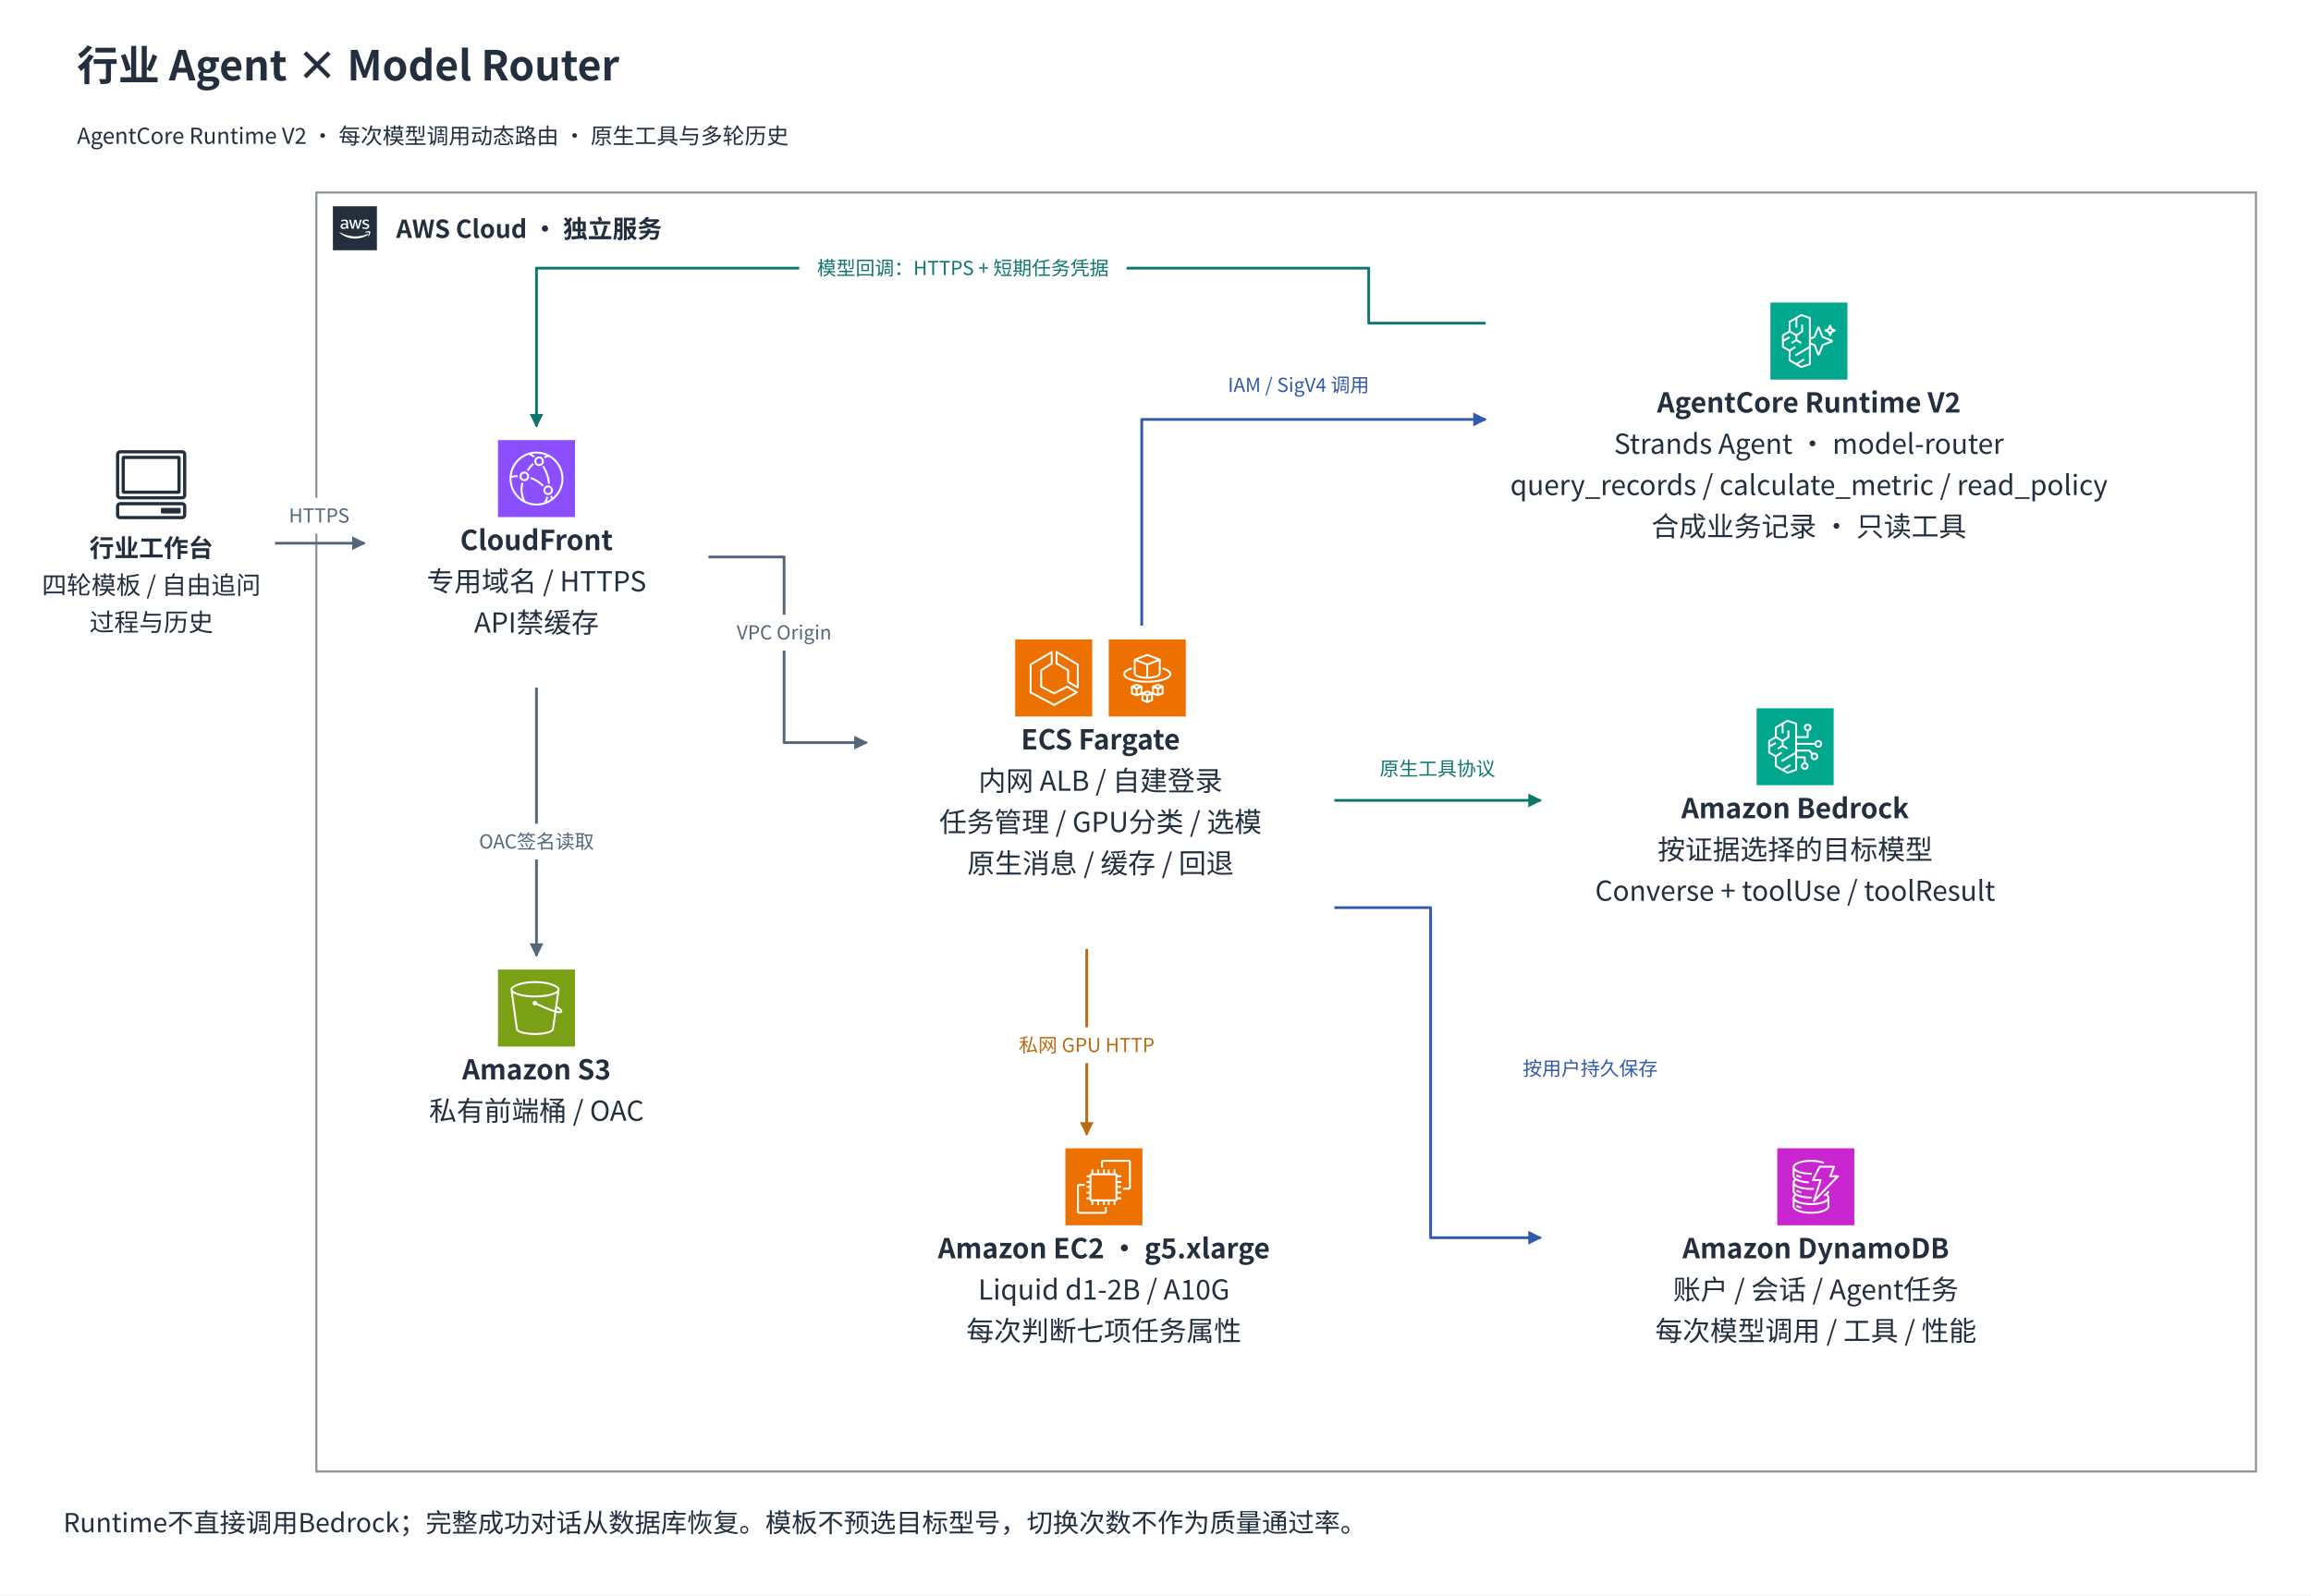
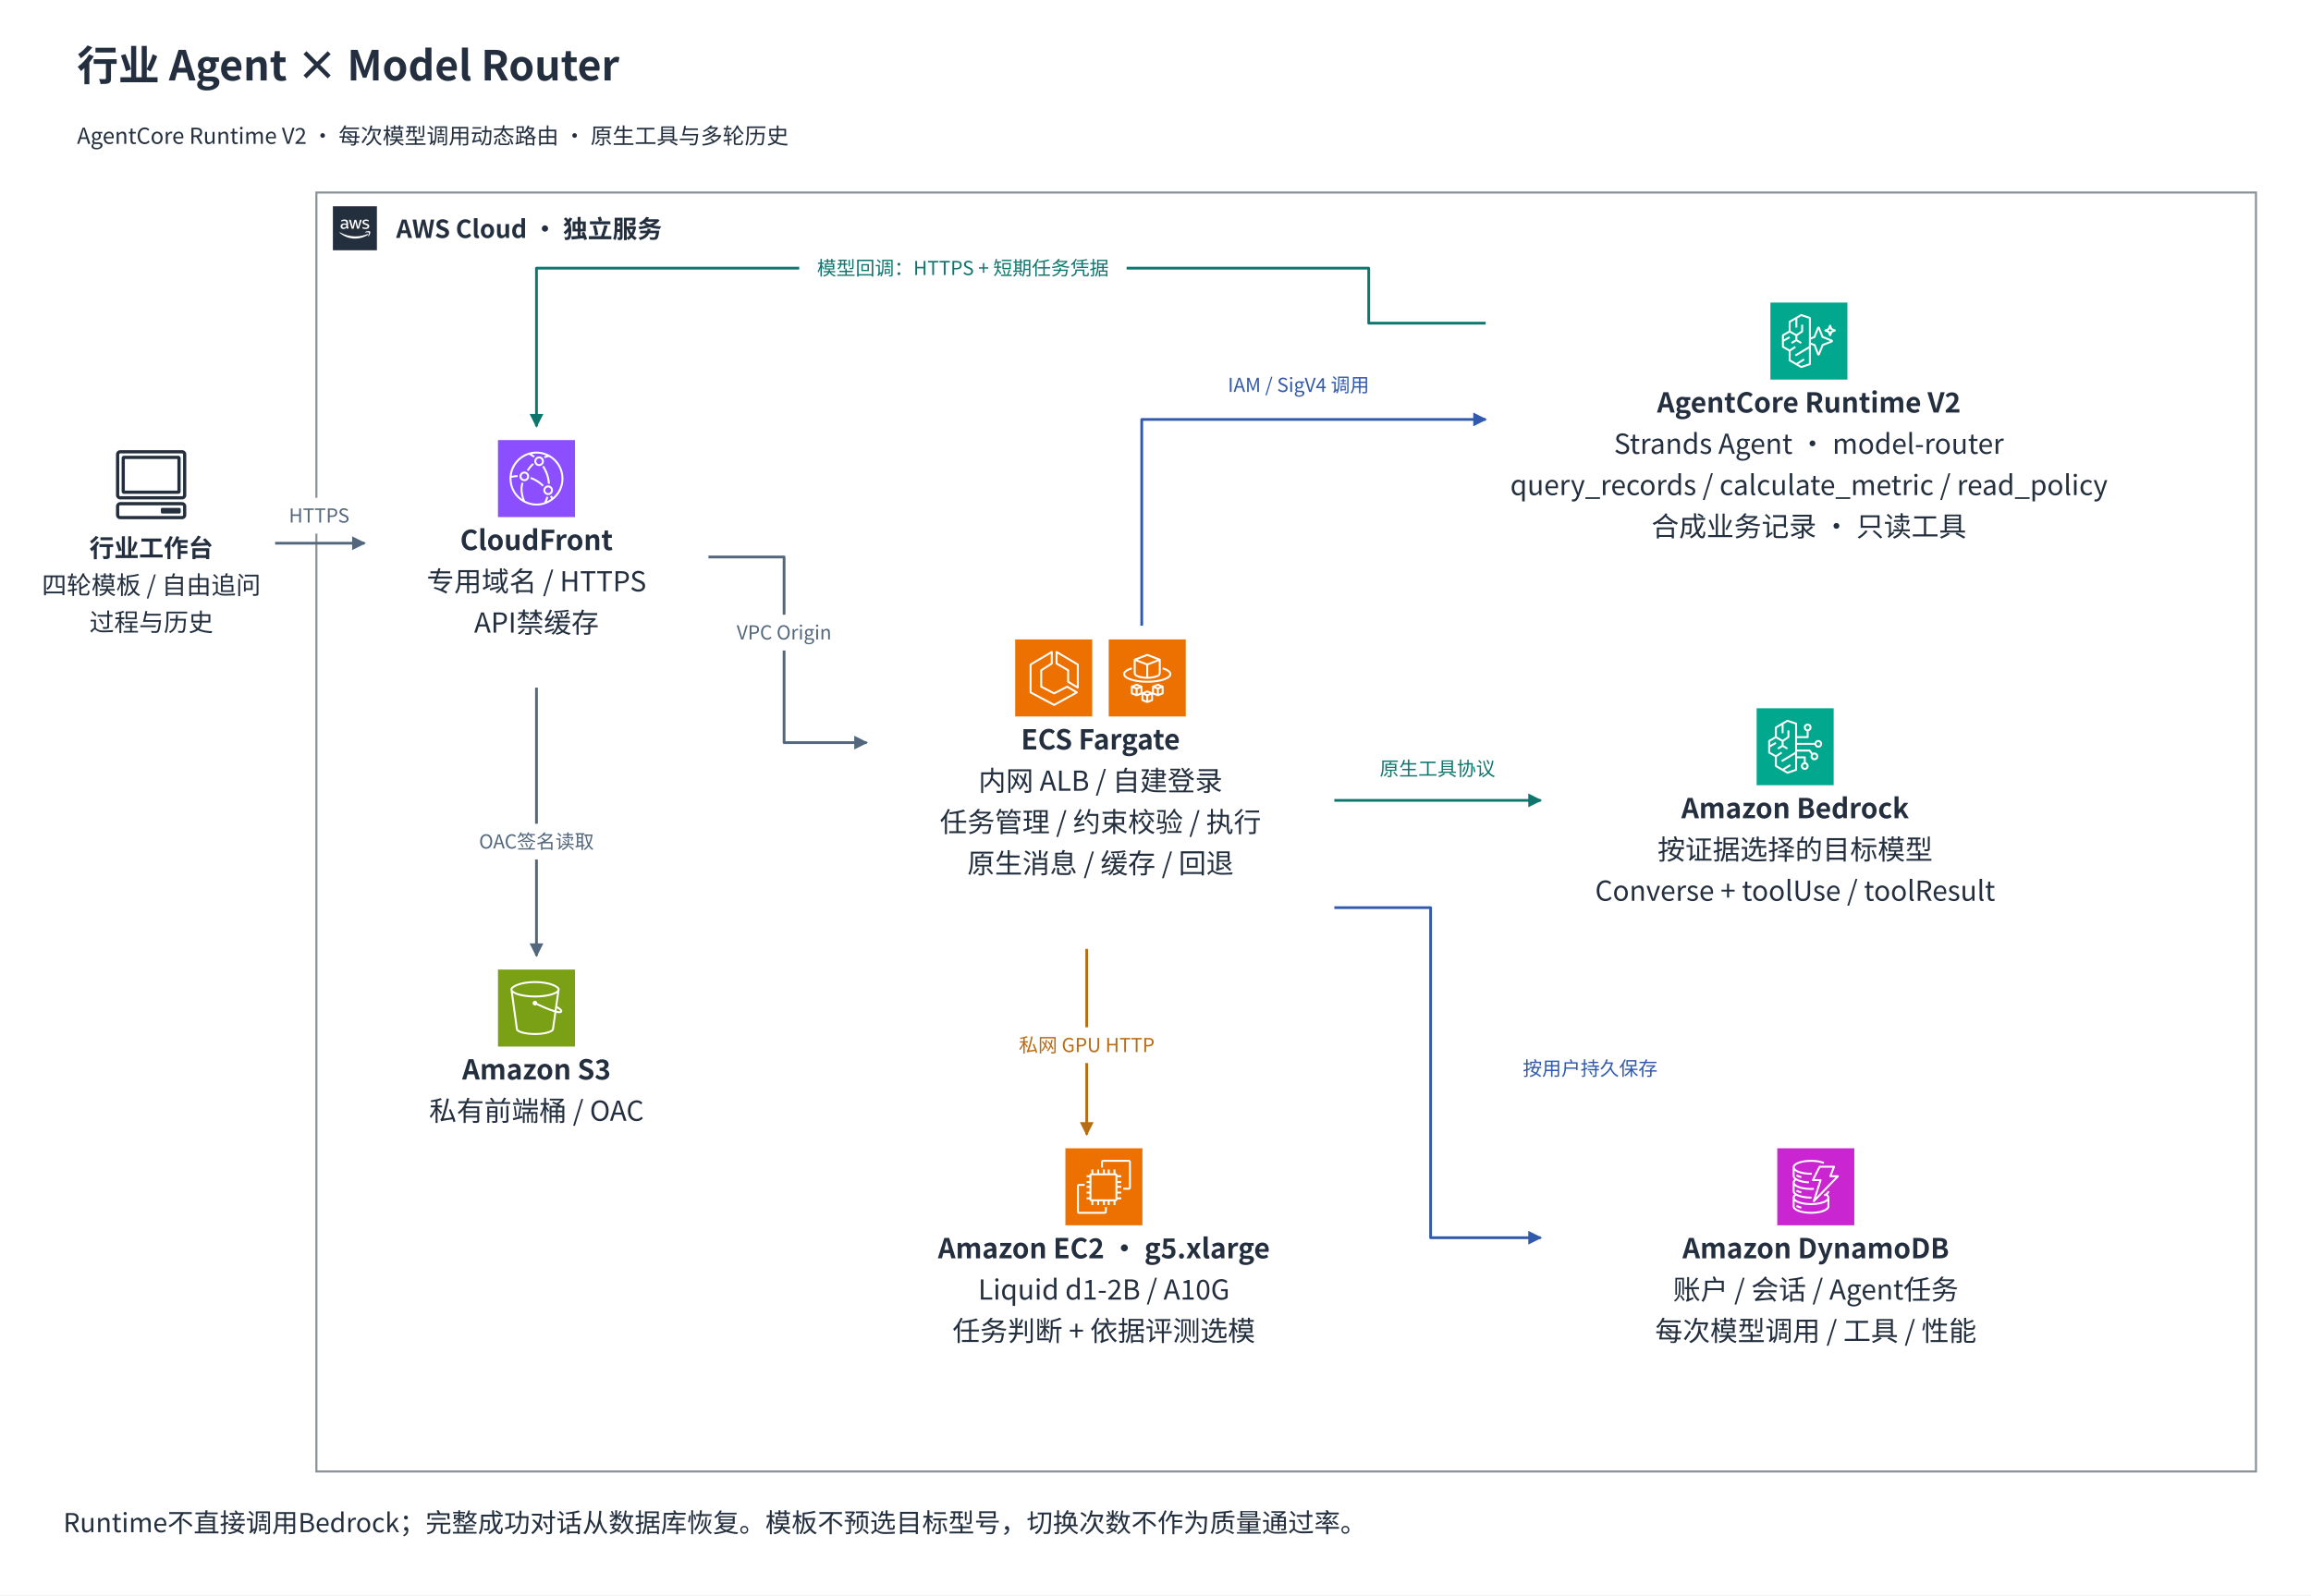
<svg xmlns="http://www.w3.org/2000/svg" width="1680" height="1160" viewBox="0 0 1680 1160" role="img">
  <defs>
    <marker id="arrow52677c" markerWidth="10" markerHeight="10" refX="9" refY="5" orient="auto" markerUnits="userSpaceOnUse">
      <path d="M 0 0 L 10 5 L 0 10 Z" fill="#52677c" />
    </marker>
    <marker id="arrow0f766e" markerWidth="10" markerHeight="10" refX="9" refY="5" orient="auto" markerUnits="userSpaceOnUse">
      <path d="M 0 0 L 10 5 L 0 10 Z" fill="#0f766e" />
    </marker>
    <marker id="arrow3159ac" markerWidth="10" markerHeight="10" refX="9" refY="5" orient="auto" markerUnits="userSpaceOnUse">
      <path d="M 0 0 L 10 5 L 0 10 Z" fill="#3159ac" />
    </marker>
    <marker id="arrowb86c14" markerWidth="10" markerHeight="10" refX="9" refY="5" orient="auto" markerUnits="userSpaceOnUse">
      <path d="M 0 0 L 10 5 L 0 10 Z" fill="#b86c14" />
    </marker>
  </defs>
  <rect width="100%" height="100%" fill="#ffffff" />
  <text x="56" y="58.5" font-family="'Noto Sans CJK SC', 'Microsoft YaHei', sans-serif" font-size="30" fill="#232f3e" text-anchor="start" font-weight="700">行业 Agent × Model Router</text>
  <text x="56" y="104.6" font-family="'Noto Sans CJK SC', 'Microsoft YaHei', sans-serif" font-size="16" fill="#232f3e" text-anchor="start">AgentCore Runtime V2 · 每次模型调用动态路由 · 原生工具与多轮历史</text>
  <rect x="230" y="140" width="1410" height="930" rx="0" fill="#ffffff" stroke="#879196" stroke-width="1.5" />
  <svg width="32" height="32" viewBox="0 0 40 40" version="1.1" x="242" y="150" aria-hidden="true">
    <g id="cloud-icon-0-2" stroke="none" stroke-width="1" fill="none" fill-rule="evenodd">
      <rect id="cloud-icon-0-3" fill="#242F3E" x="0" y="0" width="40" height="40" />
      <path d="M32.698,23.901 C33.059,24.37 32.298,26.3 31.957,27.164 C31.853,27.426 32.075,27.529 32.307,27.332 C33.82,26.048 34.212,23.357 33.901,22.969 C33.594,22.583 30.95,22.252 29.338,23.401 C29.089,23.578 29.132,23.822 29.407,23.79 C30.315,23.678 32.338,23.433 32.698,23.901 L32.698,23.901 Z M31.856,25.91 C32.374,25.532 31.93,24.969 31.402,25.19 C27.889,26.654 24.075,27.363 20.602,27.363 C15.459,27.363 10.475,25.974 6.446,23.668 C6.094,23.466 5.833,23.823 6.127,24.082 C9.86,27.398 14.796,29.391 20.274,29.391 C24.184,29.391 28.725,28.183 31.856,25.91 L31.856,25.91 Z M29.712,20.695 C29.214,20.695 28.727,20.642 28.253,20.534 C27.777,20.425 27.413,20.302 27.16,20.161 C27.005,20.077 26.908,19.989 26.869,19.903 C26.831,19.815 26.811,19.729 26.811,19.643 L26.811,19.174 C26.811,18.98 26.884,18.881 27.027,18.881 C27.082,18.881 27.14,18.894 27.2,18.914 C27.261,18.937 27.341,18.969 27.441,19.012 C27.761,19.153 28.108,19.26 28.485,19.336 C28.861,19.411 29.236,19.449 29.611,19.449 C30.208,19.449 30.669,19.347 30.995,19.141 C31.322,18.937 31.484,18.646 31.484,18.268 C31.484,18.008 31.399,17.793 31.227,17.619 C31.056,17.445 30.738,17.286 30.275,17.134 L28.9,16.713 C28.203,16.497 27.698,16.184 27.383,15.775 C27.068,15.363 26.911,14.916 26.911,14.428 C26.911,14.041 26.996,13.699 27.169,13.401 C27.339,13.104 27.564,12.851 27.845,12.64 C28.13,12.43 28.459,12.272 28.834,12.162 C29.208,12.055 29.606,12 30.026,12 C30.236,12 30.449,12.014 30.666,12.041 C30.881,12.067 31.085,12.103 31.278,12.146 C31.471,12.191 31.651,12.239 31.816,12.292 C31.982,12.347 32.114,12.401 32.215,12.454 C32.346,12.529 32.439,12.605 32.496,12.681 C32.551,12.756 32.579,12.858 32.579,12.989 L32.579,13.425 C32.579,13.62 32.507,13.716 32.362,13.716 C32.285,13.716 32.165,13.68 31.998,13.604 C31.458,13.365 30.848,13.248 30.177,13.248 C29.635,13.248 29.214,13.334 28.916,13.506 C28.617,13.68 28.468,13.955 28.468,14.333 C28.468,14.591 28.562,14.81 28.751,14.988 C28.939,15.166 29.286,15.336 29.795,15.499 L31.137,15.921 C31.822,16.135 32.311,16.433 32.603,16.809 C32.897,17.188 33.044,17.619 33.044,18.104 C33.044,18.505 32.961,18.864 32.794,19.182 C32.628,19.501 32.399,19.772 32.105,19.999 C31.813,20.226 31.463,20.398 31.054,20.517 C30.644,20.637 30.197,20.695 29.712,20.695 L29.712,20.695 Z M17.547,20.451 C17.381,20.451 17.26,20.424 17.182,20.364 C17.104,20.303 17.038,20.183 16.983,19.999 L14.761,12.842 C14.708,12.658 14.679,12.535 14.679,12.471 C14.679,12.32 14.757,12.244 14.912,12.244 L15.839,12.244 C16.016,12.244 16.14,12.274 16.213,12.334 C16.284,12.392 16.347,12.512 16.402,12.698 L17.993,18.818 L19.47,12.698 C19.514,12.512 19.574,12.392 19.651,12.334 C19.728,12.274 19.855,12.244 20.031,12.244 L20.796,12.244 C20.971,12.244 21.098,12.274 21.176,12.334 C21.253,12.392 21.314,12.512 21.358,12.698 L22.851,18.899 L24.491,12.698 C24.546,12.512 24.609,12.392 24.681,12.334 C24.754,12.274 24.877,12.244 25.054,12.244 L25.932,12.244 C26.088,12.244 26.165,12.32 26.165,12.471 C26.165,12.512 26.158,12.562 26.149,12.615 C26.136,12.671 26.116,12.746 26.081,12.842 L23.795,19.999 C23.74,20.183 23.673,20.303 23.595,20.364 C23.518,20.424 23.396,20.451 23.231,20.451 L22.418,20.451 C22.242,20.451 22.115,20.421 22.038,20.357 C21.961,20.292 21.9,20.166 21.856,19.984 L20.38,14.024 L18.923,19.984 C18.879,20.166 18.817,20.292 18.74,20.357 C18.662,20.421 18.536,20.451 18.359,20.451 L17.547,20.451 Z M9.939,19.449 C10.25,19.449 10.575,19.392 10.918,19.279 C11.26,19.165 11.558,18.969 11.812,18.687 C11.968,18.515 12.074,18.318 12.136,18.096 C12.196,17.876 12.225,17.609 12.225,17.295 L12.225,16.907 C11.951,16.842 11.661,16.791 11.356,16.753 C11.052,16.716 10.757,16.696 10.469,16.696 C9.84,16.696 9.369,16.82 9.061,17.069 C8.752,17.317 8.596,17.672 8.596,18.139 C8.596,18.57 8.713,18.895 8.945,19.117 C9.177,19.339 9.509,19.449 9.939,19.449 L9.939,19.449 Z M13.785,18.041 C13.785,18.386 13.82,18.66 13.892,18.866 C13.965,19.072 14.067,19.294 14.199,19.53 C14.243,19.606 14.265,19.676 14.265,19.739 C14.265,19.838 14.204,19.93 14.083,20.015 L13.486,20.405 C13.398,20.458 13.315,20.486 13.238,20.486 C13.137,20.486 13.044,20.443 12.956,20.357 C12.822,20.226 12.71,20.084 12.617,19.927 C12.521,19.771 12.425,19.588 12.326,19.383 C11.585,20.236 10.658,20.663 9.542,20.663 C8.746,20.663 8.116,20.443 7.651,19.999 C7.188,19.557 6.956,18.963 6.956,18.219 C6.956,17.432 7.243,16.796 7.819,16.316 C8.392,15.836 9.167,15.595 10.138,15.595 C10.459,15.595 10.793,15.62 11.141,15.668 C11.488,15.716 11.851,15.785 12.225,15.871 L12.225,15.192 C12.225,14.49 12.078,13.996 11.779,13.709 C11.481,13.423 10.968,13.281 10.239,13.281 C9.906,13.281 9.566,13.32 9.218,13.401 C8.871,13.482 8.53,13.587 8.199,13.716 C8.044,13.781 7.933,13.822 7.868,13.838 C7.802,13.854 7.752,13.862 7.719,13.862 C7.587,13.862 7.519,13.766 7.519,13.57 L7.519,13.118 C7.519,12.966 7.543,12.858 7.587,12.795 C7.631,12.729 7.719,12.664 7.852,12.6 C8.183,12.437 8.581,12.297 9.044,12.179 C9.509,12.06 10,12 10.52,12 C11.646,12 12.472,12.253 12.997,12.753 C13.521,13.255 13.785,14.013 13.785,15.028 L13.785,18.041 Z" id="cloud-icon-0-4" fill="#FFFFFF" />
    </g>
  </svg>
  <text x="288" y="173.0" font-family="'Noto Sans CJK SC', 'Microsoft YaHei', sans-serif" font-size="18" fill="#232f3e" text-anchor="start" font-weight="700">AWS Cloud · 独立服务</text>
  <svg width="56" height="56" viewBox="0 0 48 48" version="1.1" x="82.0" y="325" aria-hidden="true">
    <g id="browser-icon-0-2" stroke="none" stroke-width="1" fill="none" fill-rule="evenodd">
      <path d="M42.299,38.773 L42.299,40.696 C42.299,41.134 41.945,41.49 41.506,41.49 L30.762,41.49 C30.323,41.49 29.968,41.134 29.968,40.696 L29.968,38.773 C29.968,38.335 30.323,37.98 30.762,37.98 L41.506,37.98 C41.945,37.98 42.299,38.335 42.299,38.773 L42.299,38.773 Z M43.797,42.399 C43.797,42.754 43.508,43.044 43.153,43.044 L4.645,43.044 C4.289,43.044 4,42.754 4,42.399 L4,37.011 C4,36.656 4.289,36.367 4.645,36.367 L43.153,36.367 C43.508,36.367 43.797,36.656 43.797,37.011 L43.797,42.399 Z M43.153,34.367 L4.645,34.367 C3.187,34.367 2,35.553 2,37.011 L2,42.399 C2,43.857 3.187,45.044 4.645,45.044 L43.153,45.044 C44.611,45.044 45.797,43.857 45.797,42.399 L45.797,37.011 C45.797,35.553 44.611,34.367 43.153,34.367 L43.153,34.367 Z M7.501,27.21 L40.264,27.21 L40.264,7.502 L7.501,7.502 L7.501,27.21 Z M40.842,5.502 L6.924,5.502 C6.14,5.502 5.501,6.139 5.501,6.923 L5.501,27.788 C5.501,28.572 6.14,29.21 6.924,29.21 L40.842,29.21 C41.626,29.21 42.264,28.572 42.264,27.788 L42.264,6.923 C42.264,6.139 41.626,5.502 40.842,5.502 L40.842,5.502 Z M43.797,30.067 C43.797,30.422 43.508,30.711 43.153,30.711 L4.645,30.711 C4.289,30.711 4,30.422 4,30.067 L4,4.644 C4,4.289 4.289,4 4.645,4 L43.153,4 C43.508,4 43.797,4.289 43.797,4.644 L43.797,30.067 Z M43.153,2 L4.645,2 C3.187,2 2,3.186 2,4.644 L2,30.067 C2,31.525 3.187,32.711 4.645,32.711 L43.153,32.711 C44.611,32.711 45.797,31.525 45.797,30.067 L45.797,4.644 C45.797,3.186 44.611,2 43.153,2 L43.153,2 Z" id="browser-icon-0-3" fill="#232F3D" />
    </g>
  </svg>
  <text x="110.0" y="405.0" font-family="'Noto Sans CJK SC', 'Microsoft YaHei', sans-serif" font-size="18" fill="#232f3e" text-anchor="middle" font-weight="700">行业工作台</text>
  <text x="110.0" y="432.0" font-family="'Noto Sans CJK SC', 'Microsoft YaHei', sans-serif" font-size="18" fill="#232f3e" text-anchor="middle">四轮模板 / 自由追问</text>
  <text x="110.0" y="459.0" font-family="'Noto Sans CJK SC', 'Microsoft YaHei', sans-serif" font-size="18" fill="#232f3e" text-anchor="middle">过程与历史</text>
  <svg width="56" height="56" viewBox="0 0 80 80" version="1.1" x="362.0" y="320" aria-hidden="true">
    <g id="cf-icon-0-2" stroke="none" stroke-width="1" fill="none" fill-rule="evenodd">
      <g id="cf-icon-0-3" fill="#8C4FFF">
        <rect id="cf-icon-0-4" x="0" y="0" width="80" height="80" />
      </g>
      <path d="M55.122,52.123 C55.122,50.469 53.776,49.123 52.122,49.123 C50.468,49.123 49.122,50.469 49.122,52.123 C49.122,53.777 50.468,55.123 52.122,55.123 C53.776,55.123 55.122,53.777 55.122,52.123 L55.122,52.123 Z M57.122,52.123 C57.122,54.88 54.879,57.123 52.122,57.123 C49.365,57.123 47.122,54.88 47.122,52.123 C47.122,49.366 49.365,47.123 52.122,47.123 C54.879,47.123 57.122,49.366 57.122,52.123 L57.122,52.123 Z M30.392,37.692 C30.392,36.038 29.046,34.692 27.392,34.692 C25.737,34.692 24.392,36.038 24.392,37.692 C24.392,39.346 25.737,40.692 27.392,40.692 C29.046,40.692 30.392,39.346 30.392,37.692 L30.392,37.692 Z M32.392,37.692 C32.392,40.449 30.148,42.692 27.392,42.692 C24.635,42.692 22.392,40.449 22.392,37.692 C22.392,34.935 24.635,32.692 27.392,32.692 C30.148,32.692 32.392,34.935 32.392,37.692 L32.392,37.692 Z M39.73,22.007 C39.73,23.661 41.076,25.007 42.73,25.007 C44.385,25.007 45.73,23.661 45.73,22.007 C45.73,20.352 44.385,19.007 42.73,19.007 C41.076,19.007 39.73,20.352 39.73,22.007 L39.73,22.007 Z M37.73,22.007 C37.73,19.25 39.974,17.007 42.73,17.007 C45.487,17.007 47.73,19.25 47.73,22.007 C47.73,24.764 45.487,27.007 42.73,27.007 C39.974,27.007 37.73,24.764 37.73,22.007 L37.73,22.007 Z M66,40 C66,30.727 61.028,22.148 53.012,17.509 C51.575,17.799 50.185,18.196 48.451,18.823 L47.771,16.942 C48.676,16.616 49.486,16.352 50.266,16.126 C47.046,14.737 43.548,14 40,14 C38.311,14 36.649,14.175 35.025,14.492 C36.201,15.18 37.244,15.866 38.257,16.634 L37.048,18.227 C35.62,17.145 34.14,16.228 32.197,15.21 C22.378,18.298 15.306,26.958 14.183,37.128 C16.242,36.711 18.219,36.484 20.414,36.43 L20.463,38.429 C18.163,38.486 16.187,38.73 14.027,39.205 C14.018,39.47 14,39.738 14,40 C14,48.658 18.283,56.636 25.327,61.447 C24.074,57.716 23.45,54.19 23.45,50.746 C23.45,48.782 23.788,47.169 24.145,45.462 C24.228,45.067 24.312,44.665 24.394,44.248 L26.357,44.635 C26.273,45.059 26.187,45.47 26.103,45.873 C25.753,47.545 25.45,48.989 25.45,50.746 C25.45,54.654 26.308,58.695 28.054,63.083 C31.773,65.014 35.789,66 40,66 C42.756,66 45.446,65.56 48.012,64.714 C49.019,62.727 49.766,60.852 50.39,58.699 L52.311,59.256 C51.855,60.826 51.332,62.253 50.709,63.677 C52.323,62.951 53.85,62.053 55.283,61.005 C54.938,60.159 54.568,59.318 54.159,58.499 L55.948,57.604 C56.296,58.3 56.615,59.012 56.92,59.728 C62.705,54.775 66,47.66 66,40 L66,40 Z M68,40 C68,48.727 64.034,56.799 57.121,62.149 C55.409,63.479 53.552,64.583 51.589,65.472 C50.756,65.85 49.908,66.2 49.036,66.494 C46.156,67.493 43.113,68 40,68 C35.4,68 30.832,66.854 26.788,64.686 C17.667,59.806 12,50.347 12,40 C12,39.314 12.018,38.792 12.059,38.309 C12.74,26.625 20.756,16.512 32.001,13.166 C34.562,12.393 37.255,12 40,12 C44.808,12 49.539,13.238 53.684,15.579 C62.513,20.525 68,29.884 68,40 L68,40 Z M37.314,25.463 L36,23.956 C33.758,25.912 32.014,27.989 29.977,31.126 L31.655,32.215 C33.583,29.244 35.223,27.288 37.314,25.463 L37.314,25.463 Z M34.275,38.427 L33.625,40.318 C38.218,41.895 42.225,44.411 46.234,48.236 L47.615,46.789 C43.389,42.758 39.15,40.101 34.275,38.427 L34.275,38.427 Z M47.646,26.668 C51.398,32.39 53.511,38.671 53.925,45.338 L51.929,45.462 C51.536,39.146 49.533,33.192 45.975,27.765 L47.646,26.668 Z" id="cf-icon-0-5" fill="#FFFFFF" />
    </g>
  </svg>
  <text x="390.0" y="400.0" font-family="'Noto Sans CJK SC', 'Microsoft YaHei', sans-serif" font-size="20" fill="#232f3e" text-anchor="middle" font-weight="700">CloudFront</text>
  <text x="390.0" y="430.0" font-family="'Noto Sans CJK SC', 'Microsoft YaHei', sans-serif" font-size="20" fill="#232f3e" text-anchor="middle">专用域名 / HTTPS</text>
  <text x="390.0" y="460.0" font-family="'Noto Sans CJK SC', 'Microsoft YaHei', sans-serif" font-size="20" fill="#232f3e" text-anchor="middle">API禁缓存</text>
  <svg width="56" height="56" viewBox="0 0 80 80" version="1.1" x="362.0" y="705" aria-hidden="true">
    <g id="s3-icon-0-2" stroke="none" stroke-width="1" fill="none" fill-rule="evenodd">
      <g id="s3-icon-0-3" fill="#7AA116">
        <rect id="s3-icon-0-4" x="0" y="0" width="80" height="80" />
      </g>
      <g id="s3-icon-0-5" transform="translate(12.9999, 11.9996)" fill="#FFFFFF">
        <path d="M47.836,30.893 L48.22,28.189 C51.761,30.31 51.807,31.186 51.806,31.21 C51.8,31.215 51.196,31.719 47.836,30.893 L47.836,30.893 Z M45.893,30.353 C39.773,28.501 31.25,24.591 27.801,22.961 C27.801,22.947 27.805,22.934 27.805,22.92 C27.805,21.595 26.727,20.517 25.401,20.517 C24.077,20.517 22.999,21.595 22.999,22.92 C22.999,24.245 24.077,25.323 25.401,25.323 C25.983,25.323 26.511,25.106 26.928,24.761 C30.986,26.682 39.443,30.535 45.608,32.355 L43.17,49.561 C43.163,49.608 43.16,49.655 43.16,49.702 C43.16,51.217 36.453,54 25.494,54 C14.419,54 7.641,51.217 7.641,49.702 C7.641,49.656 7.638,49.611 7.632,49.566 L2.538,12.359 C6.947,15.394 16.43,17 25.5,17 C34.556,17 44.023,15.4 48.441,12.374 L45.893,30.353 Z M2,8.478 C2.072,7.162 9.634,2 25.5,2 C41.364,2 48.927,7.161 49,8.478 L49,8.927 C48.13,11.878 38.33,15 25.5,15 C12.648,15 2.843,11.868 2,8.913 L2,8.478 Z M51,8.5 C51,5.035 41.066,0 25.5,0 C9.934,0 0,5.035 0,8.5 L0.094,9.254 L5.642,49.778 C5.775,54.31 17.861,56 25.494,56 C34.966,56 45.029,53.822 45.159,49.781 L47.555,32.884 C48.888,33.203 49.985,33.366 50.866,33.366 C52.049,33.366 52.849,33.077 53.334,32.499 C53.732,32.025 53.884,31.451 53.77,30.84 C53.511,29.456 51.868,27.964 48.522,26.055 L50.898,9.293 L51,8.5 Z" id="s3-icon-0-6" />
      </g>
    </g>
  </svg>
  <text x="390.0" y="785.0" font-family="'Noto Sans CJK SC', 'Microsoft YaHei', sans-serif" font-size="20" fill="#232f3e" text-anchor="middle" font-weight="700">Amazon S3</text>
  <text x="390.0" y="815.0" font-family="'Noto Sans CJK SC', 'Microsoft YaHei', sans-serif" font-size="20" fill="#232f3e" text-anchor="middle">私有前端桶 / OAC</text>
  <svg width="56" height="56" viewBox="0 0 80 80" version="1.1" x="738.0" y="465" aria-hidden="true">
    <g id="ecs-icon-0-2" stroke="none" stroke-width="1" fill="none" fill-rule="evenodd">
      <g id="ecs-icon-0-3" fill="#ED7100">
        <rect id="ecs-icon-0-4" x="0" y="0" width="80" height="80" />
      </g>
      <path d="M64,48.234 L56,43.433 L56,32 C56,31.644 55.812,31.315 55.504,31.136 L44,24.426 L44,14.752 L64,26.571 L64,48.234 Z M65.509,25.139 L43.509,12.139 C43.199,11.956 42.818,11.954 42.504,12.131 C42.193,12.309 42,12.641 42,13 L42,25 C42,25.355 42.189,25.684 42.496,25.864 L54,32.574 L54,44 C54,44.351 54.185,44.677 54.486,44.857 L64.486,50.857 C64.644,50.952 64.822,51 65,51 C65.17,51 65.34,50.957 65.493,50.87 C65.807,50.693 66,50.36 66,50 L66,26 C66,25.646 65.814,25.319 65.509,25.139 L65.509,25.139 Z M40.445,66.863 L17,54.399 L17,26.571 L37,14.752 L37,24.451 L26.463,31.156 C26.175,31.34 26,31.658 26,32 L26,49 C26,49.373 26.208,49.715 26.538,49.887 L39.991,56.887 C40.28,57.037 40.624,57.038 40.912,56.888 L53.964,50.144 L61.996,54.964 L40.445,66.863 Z M64.515,54.142 L54.515,48.142 C54.217,47.964 53.849,47.952 53.541,48.112 L40.455,54.873 L28,48.393 L28,32.549 L38.537,25.844 C38.825,25.66 39,25.342 39,25 L39,13 C39,12.641 38.808,12.309 38.496,12.131 C38.184,11.954 37.802,11.956 37.491,12.139 L15.491,25.139 C15.187,25.319 15,25.646 15,26 L15,55 C15,55.369 15.204,55.709 15.53,55.883 L39.984,68.883 C40.131,68.961 40.292,69 40.453,69 C40.62,69 40.786,68.958 40.937,68.875 L64.484,55.875 C64.797,55.702 64.993,55.375 65,55.018 C65.006,54.66 64.821,54.326 64.515,54.142 L64.515,54.142 Z" id="ecs-icon-0-5" fill="#FFFFFF" />
    </g>
  </svg>
  <svg width="56" height="56" viewBox="0 0 80 80" version="1.1" x="806.0" y="465" aria-hidden="true">
    <g id="ecs-icon-1-2" stroke="none" stroke-width="1" fill="none" fill-rule="evenodd">
      <g id="ecs-icon-1-3" fill="#ED7100">
        <rect id="ecs-icon-1-4" x="0" y="0" width="80" height="80" />
      </g>
      <path d="M52,56.523 L52,51.677 L55,50.477 L55,55.323 L52,56.523 Z M47,50.477 L50,51.677 L50,56.523 L47,55.323 L47,50.477 Z M41,63.523 L41,58.677 L44,57.477 L44,62.323 L41,63.523 Z M36,57.477 L39,58.677 L39,63.523 L36,62.323 L36,57.477 Z M30,56.523 L30,51.677 L33,50.477 L33,55.323 L30,56.523 Z M25,50.477 L28,51.677 L28,56.523 L25,55.323 L25,50.477 Z M29,48.077 L31.308,49 L29,49.923 L26.692,49 L29,48.077 Z M40,55.077 L42.308,56 L40,56.923 L37.692,56 L40,55.077 Z M51,48.077 L53.308,49 L51,49.923 L48.692,49 L51,48.077 Z M56.371,48.071 L51.371,46.071 C51.133,45.977 50.867,45.977 50.629,46.071 L45.629,48.071 C45.249,48.224 45,48.591 45,49 L45,54.923 L40.371,53.071 C40.133,52.977 39.867,52.977 39.629,53.071 L35,54.923 L35,49 C35,48.591 34.751,48.224 34.371,48.071 L29.371,46.071 C29.133,45.977 28.867,45.977 28.629,46.071 L23.629,48.071 C23.249,48.224 23,48.591 23,49 L23,56 C23,56.409 23.249,56.776 23.629,56.929 L28.629,58.929 C28.748,58.976 28.874,59 29,59 C29.126,59 29.252,58.976 29.371,58.929 L34,57.077 L34,63 C34,63.409 34.249,63.776 34.629,63.929 L39.629,65.929 C39.748,65.976 39.874,66 40,66 C40.126,66 40.252,65.976 40.371,65.929 L45.371,63.929 C45.751,63.776 46,63.409 46,63 L46,57.077 L50.629,58.929 C50.748,58.976 50.874,59 51,59 C51.126,59 51.252,58.976 51.371,58.929 L56.371,56.929 C56.751,56.776 57,56.409 57,56 L57,49 C57,48.591 56.751,48.224 56.371,48.071 L56.371,48.071 Z M65,35.938 C65,41.783 52.119,44.938 40,44.938 C27.881,44.938 15,41.783 15,35.938 C15,33.147 18.095,30.69 23.715,29.019 L24.285,30.936 C19.791,32.272 17,34.189 17,35.938 C17,39.249 26.445,42.938 40,42.938 C53.555,42.938 63,39.249 63,35.938 C63,34.189 60.209,32.272 55.715,30.936 L56.285,29.019 C61.905,30.69 65,33.147 65,35.938 L65,35.938 Z M40,17.071 L50.214,21 L40,24.929 L29.786,21 L40,17.071 Z M50.58,36.842 C48.694,37.686 45.528,38.669 41,38.801 L41,26.687 L52,22.457 L52,34.648 C52,35.599 51.444,36.46 50.58,36.842 L50.58,36.842 Z M28,34.648 L28,22.457 L39,26.687 L39,38.801 C34.472,38.669 31.306,37.686 29.416,36.84 C28.556,36.46 28,35.599 28,34.648 L28,34.648 Z M28.604,38.667 C30.805,39.652 34.569,40.827 40,40.827 C45.431,40.827 49.195,39.652 51.393,38.669 C52.977,37.968 54,36.39 54,34.648 L54,21 C54,20.586 53.745,20.215 53.359,20.066 L40.359,15.066 C40.127,14.978 39.873,14.978 39.641,15.066 L26.641,20.066 C26.255,20.215 26,20.586 26,21 L26,34.648 C26,36.39 27.023,37.968 28.604,38.667 L28.604,38.667 Z" id="ecs-icon-1-5" fill="#FFFFFF" />
    </g>
  </svg>
  <text x="800.0" y="545.0" font-family="'Noto Sans CJK SC', 'Microsoft YaHei', sans-serif" font-size="20" fill="#232f3e" text-anchor="middle" font-weight="700">ECS Fargate</text>
  <text x="800.0" y="575.0" font-family="'Noto Sans CJK SC', 'Microsoft YaHei', sans-serif" font-size="20" fill="#232f3e" text-anchor="middle">内网 ALB / 自建登录</text>
-   <text x="800.0" y="605.0" font-family="'Noto Sans CJK SC', 'Microsoft YaHei', sans-serif" font-size="20" fill="#232f3e" text-anchor="middle">任务管理 / GPU分类 / 选模</text>
+   <text x="800.0" y="605.0" font-family="'Noto Sans CJK SC', 'Microsoft YaHei', sans-serif" font-size="20" fill="#232f3e" text-anchor="middle">任务管理 / 约束校验 / 执行</text>
  <text x="800.0" y="635.0" font-family="'Noto Sans CJK SC', 'Microsoft YaHei', sans-serif" font-size="20" fill="#232f3e" text-anchor="middle">原生消息 / 缓存 / 回退</text>
  <svg width="56" height="56" viewBox="0 0 80 80" fill="none" x="1287.0" y="220" aria-hidden="true">
    <g clip-path="url(#agent-icon-0-5)">
      <rect width="80" height="80" fill="#01A88D" />
      <path d="M67.372 28.073L64.178 26.792L62.933 23.634C62.781 23.252 62.412 23.001 62.002 23.001C61.591 23.001 61.222 23.253 61.071 23.636L59.814 26.838L56.638 28.071C56.253 28.22 55.999 28.592 56 29.005C56.001 29.419 56.257 29.79 56.643 29.937L59.89 31.178L61.062 34.348C61.205 34.735 61.572 34.995 61.985 35.001H62C62.407 35.001 62.774 34.754 62.928 34.375L64.231 31.142L67.36 29.934C67.743 29.786 67.997 29.418 68 29.007C68.003 28.597 67.754 28.226 67.372 28.073ZM63.106 29.432C62.849 29.532 62.643 29.734 62.539 29.991L62.04 31.227L61.607 30.058C61.508 29.788 61.296 29.574 61.027 29.471L59.782 28.996L60.947 28.543C61.207 28.442 61.414 28.237 61.516 27.977L62.004 26.732L62.435 27.822C62.523 28.142 62.767 28.398 63.079 28.506L64.269 28.983L63.106 29.432ZM64.053 38.6L54.914 34.934L51.351 25.902C51.123 25.325 50.575 24.953 49.955 24.953C49.335 24.954 48.786 25.327 48.56 25.905L44.958 35.083L42 36.23V16C42 15.569 41.725 15.188 41.316 15.051L32.316 12.051C32.042 11.961 31.744 11.991 31.496 12.136L19.496 19.136C19.189 19.315 19 19.645 19 20V29.42L12.504 33.132C12.192 33.309 12 33.641 12 34V46C12 46.359 12.192 46.69 12.504 46.868L19 50.58V60C19 60.355 19.189 60.684 19.496 60.864L31.496 67.864C31.65 67.954 31.825 68 32 68C32.106 68 32.213 67.983 32.316 67.949L41.316 64.949C41.725 64.812 42 64.431 42 64V43.738L45.2 44.961L48.561 54.046C48.777 54.632 49.32 55.017 49.945 55.026H49.969C50.584 55.026 51.128 54.66 51.359 54.087L55.089 44.845L64.035 41.392C64.614 41.168 64.991 40.623 64.995 40.001C64.999 39.381 64.629 38.831 64.053 38.6ZM32.113 65.908L28.865 64.014L35.53 59.848L34.47 58.152L26.913 62.875L21 59.426V50.535L26.555 46.832L25.445 45.168L19.959 48.825L14 45.42V40.58L20.496 36.868L19.504 35.132L14 38.277V34.58L20 31.152L26 34.58V38.434L21.485 41.142L22.515 42.857L27 40.166L31.485 42.857L32.515 41.142L28 38.434V34.535L33.555 30.832C33.833 30.646 34 30.334 34 30V23H32V29.465L26.959 32.825L21 29.42V20.574L26 17.658V26H28V16.491L32.113 14.092L40 16.721V45.434L25.485 54.143L26.515 55.857L40 47.766V63.279L32.113 65.908ZM53.964 43.135C53.706 43.235 53.501 43.438 53.397 43.694L49.988 52.14L46.918 43.842C46.818 43.572 46.606 43.358 46.338 43.255L42 41.597V38.375L46.09 36.788C46.351 36.687 46.558 36.481 46.659 36.221L49.957 27.818L53.14 35.886C53.209 36.252 53.486 36.548 53.84 36.659L62.129 39.983L53.964 43.135Z" fill="white" />
    </g>
    <defs>
      <clipPath id="agent-icon-0-5">
        <rect width="80" height="80" fill="white" />
      </clipPath>
    </defs>
  </svg>
  <text x="1315.0" y="300.0" font-family="'Noto Sans CJK SC', 'Microsoft YaHei', sans-serif" font-size="20" fill="#232f3e" text-anchor="middle" font-weight="700">AgentCore Runtime V2</text>
  <text x="1315.0" y="330.0" font-family="'Noto Sans CJK SC', 'Microsoft YaHei', sans-serif" font-size="20" fill="#232f3e" text-anchor="middle">Strands Agent · model-router</text>
  <text x="1315.0" y="360.0" font-family="'Noto Sans CJK SC', 'Microsoft YaHei', sans-serif" font-size="20" fill="#232f3e" text-anchor="middle">query_records / calculate_metric / read_policy</text>
  <text x="1315.0" y="390.0" font-family="'Noto Sans CJK SC', 'Microsoft YaHei', sans-serif" font-size="20" fill="#232f3e" text-anchor="middle">合成业务记录 · 只读工具</text>
  <svg width="56" height="56" viewBox="0 0 80 80" version="1.1" x="1277.0" y="515" aria-hidden="true">
    <g id="bedrock-icon-0-2" stroke="none" stroke-width="1" fill="none" fill-rule="evenodd">
      <g id="bedrock-icon-0-3" fill="#01A88D">
        <rect id="bedrock-icon-0-4" x="0" y="0" width="80" height="80" />
      </g>
      <g id="bedrock-icon-0-5" transform="translate(12, 12)" fill="#FFFFFF">
        <path d="M52,27 C50.897,27 50,26.103 50,25 C50,23.897 50.897,23 52,23 C53.103,23 54,23.897 54,25 C54,26.103 53.103,27 52,27 L52,27 Z M20.113,53.908 L16.865,52.014 L23.53,47.848 L22.47,46.152 L14.913,50.875 L9,47.426 L9,38.535 L14.555,34.832 L13.445,33.168 L7.959,36.825 L2,33.42 L2,28.58 L8.496,24.868 L7.504,23.132 L2,26.277 L2,22.58 L8,19.152 L14,22.58 L14,26.434 L9.485,29.143 L10.515,30.857 L15,28.166 L19.485,30.857 L20.515,29.143 L16,26.434 L16,22.535 L21.555,18.832 C21.833,18.646 22,18.334 22,18 L22,11 L20,11 L20,17.465 L14.959,20.825 L9,17.42 L9,8.574 L14,5.658 L14,14 L16,14 L16,4.491 L20.113,2.092 L28,4.721 L28,33.434 L13.485,42.143 L14.515,43.857 L28,35.766 L28,51.279 L20.113,53.908 Z M50,38 C50,39.103 49.103,40 48,40 C46.897,40 46,39.103 46,38 C46,36.897 46.897,36 48,36 C49.103,36 50,36.897 50,38 L50,38 Z M40,48 C40,49.103 39.103,50 38,50 C36.897,50 36,49.103 36,48 C36,46.897 36.897,46 38,46 C39.103,46 40,46.897 40,48 L40,48 Z M39,8 C39,6.897 39.897,6 41,6 C42.103,6 43,6.897 43,8 C43,9.103 42.103,10 41,10 C39.897,10 39,9.103 39,8 L39,8 Z M52,21 C50.141,21 48.589,22.28 48.142,24 L30,24 L30,19 L41,19 C41.553,19 42,18.552 42,18 L42,11.858 C43.72,11.411 45,9.858 45,8 C45,5.794 43.206,4 41,4 C38.794,4 37,5.794 37,8 C37,9.858 38.28,11.411 40,11.858 L40,17 L30,17 L30,4 C30,3.569 29.725,3.188 29.316,3.051 L20.316,0.051 C20.042,-0.039 19.744,-0.009 19.496,0.136 L7.496,7.136 C7.188,7.315 7,7.645 7,8 L7,17.42 L0.504,21.132 C0.192,21.31 0,21.641 0,22 L0,34 C0,34.359 0.192,34.69 0.504,34.868 L7,38.58 L7,48 C7,48.355 7.188,48.685 7.496,48.864 L19.496,55.864 C19.65,55.954 19.825,56 20,56 C20.106,56 20.213,55.983 20.316,55.949 L29.316,52.949 C29.725,52.812 30,52.431 30,52 L30,40 L37,40 L37,44.142 C35.28,44.589 34,46.142 34,48 C34,50.206 35.794,52 38,52 C40.206,52 42,50.206 42,48 C42,46.142 40.72,44.589 39,44.142 L39,39 C39,38.448 38.553,38 38,38 L30,38 L30,33 L42.5,33 L44.638,35.85 C44.239,36.472 44,37.207 44,38 C44,40.206 45.794,42 48,42 C50.206,42 52,40.206 52,38 C52,35.794 50.206,34 48,34 C47.316,34 46.682,34.188 46.119,34.492 L43.8,31.4 C43.611,31.148 43.314,31 43,31 L30,31 L30,26 L48.142,26 C48.589,27.72 50.141,29 52,29 C54.206,29 56,27.206 56,25 C56,22.794 54.206,21 52,21 L52,21 Z" id="bedrock-icon-0-6" />
      </g>
    </g>
  </svg>
  <text x="1305.0" y="595.0" font-family="'Noto Sans CJK SC', 'Microsoft YaHei', sans-serif" font-size="20" fill="#232f3e" text-anchor="middle" font-weight="700">Amazon Bedrock</text>
  <text x="1305.0" y="625.0" font-family="'Noto Sans CJK SC', 'Microsoft YaHei', sans-serif" font-size="20" fill="#232f3e" text-anchor="middle">按证据选择的目标模型</text>
  <text x="1305.0" y="655.0" font-family="'Noto Sans CJK SC', 'Microsoft YaHei', sans-serif" font-size="20" fill="#232f3e" text-anchor="middle">Converse + toolUse / toolResult</text>
  <svg width="56" height="56" viewBox="0 0 80 80" version="1.1" x="774.5" y="835" aria-hidden="true">
    <g id="gpu-icon-0-2" stroke="none" stroke-width="1" fill="none" fill-rule="evenodd">
      <g id="gpu-icon-0-3" fill="#ED7100">
        <rect id="gpu-icon-0-4" x="0" y="0" width="80" height="80" />
      </g>
      <path d="M27,53 L52,53 L52,28 L27,28 L27,53 Z M54,28 L58,28 L58,30 L54,30 L54,34 L58,34 L58,36 L54,36 L54,39 L58,39 L58,41 L54,41 L54,45 L58,45 L58,47 L54,47 L54,51 L58,51 L58,53 L54,53 L54,53.136 C54,54.164 53.164,55 52.136,55 L52,55 L52,59 L50,59 L50,55 L46,55 L46,59 L44,59 L44,55 L41,55 L41,59 L39,59 L39,55 L35,55 L35,59 L33,59 L33,55 L29,55 L29,59 L27,59 L27,55 L26.864,55 C25.836,55 25,54.164 25,53.136 L25,53 L22,53 L22,51 L25,51 L25,47 L22,47 L22,45 L25,45 L25,41 L22,41 L22,39 L25,39 L25,36 L22,36 L22,34 L25,34 L25,30 L22,30 L22,28 L25,28 L25,27.864 C25,26.836 25.836,26 26.864,26 L27,26 L27,22 L29,22 L29,26 L33,26 L33,22 L35,22 L35,26 L39,26 L39,22 L41,22 L41,26 L44,26 L44,22 L46,22 L46,26 L50,26 L50,22 L52,22 L52,26 L52.136,26 C53.164,26 54,26.836 54,27.864 L54,28 Z M41,65.876 C41,65.944 40.944,66 40.876,66 L14.124,66 C14.056,66 14,65.944 14,65.876 L14,39.124 C14,39.056 14.056,39 14.124,39 L20,39 L20,37 L14.124,37 C12.953,37 12,37.953 12,39.124 L12,65.876 C12,67.047 12.953,68 14.124,68 L40.876,68 C42.047,68 43,67.047 43,65.876 L43,61 L41,61 L41,65.876 Z M68,14.124 L68,40.876 C68,42.047 67.047,43 65.876,43 L60,43 L60,41 L65.876,41 C65.944,41 66,40.944 66,40.876 L66,14.124 C66,14.056 65.944,14 65.876,14 L39.124,14 C39.056,14 39,14.056 39,14.124 L39,20 L37,20 L37,14.124 C37,12.953 37.953,12 39.124,12 L65.876,12 C67.047,12 68,12.953 68,14.124 L68,14.124 Z" id="gpu-icon-0-5" fill="#FFFFFF" />
    </g>
  </svg>
  <text x="802.5" y="915.0" font-family="'Noto Sans CJK SC', 'Microsoft YaHei', sans-serif" font-size="20" fill="#232f3e" text-anchor="middle" font-weight="700">Amazon EC2 · g5.xlarge</text>
  <text x="802.5" y="945.0" font-family="'Noto Sans CJK SC', 'Microsoft YaHei', sans-serif" font-size="20" fill="#232f3e" text-anchor="middle">Liquid d1-2B / A10G</text>
-   <text x="802.5" y="975.0" font-family="'Noto Sans CJK SC', 'Microsoft YaHei', sans-serif" font-size="20" fill="#232f3e" text-anchor="middle">每次判断七项任务属性</text>
+   <text x="802.5" y="975.0" font-family="'Noto Sans CJK SC', 'Microsoft YaHei', sans-serif" font-size="20" fill="#232f3e" text-anchor="middle">任务判断 + 依据评测选模</text>
  <svg width="56" height="56" viewBox="0 0 80 80" version="1.1" x="1292.0" y="835" aria-hidden="true">
    <g id="db-icon-0-2" stroke="none" stroke-width="1" fill="none" fill-rule="evenodd">
      <g id="db-icon-0-3" fill="#C925D1">
        <rect id="db-icon-0-4" x="0" y="0" width="80" height="80" />
      </g>
      <path d="M52.086,54.85 C48.748,57.549 41.745,58.975 35.044,58.975 C28.342,58.975 21.337,57.548 18,54.849 L18,60.285 L18.001,60.285 C18.001,62.995 25,66.016 35.044,66.016 C45.08,66.016 52.075,62.999 52.086,60.29 L52.086,54.85 Z M52.087,44.522 L54.087,44.511 L54.087,44.522 C54.087,45.73 53.482,46.858 52.304,47.891 C53.732,49.147 54.087,50.38 54.087,51.258 C54.087,51.264 54.086,51.269 54.086,51.275 L54.086,60.285 L54.087,60.285 C54.087,65.295 44.275,68 35.044,68 C25.835,68 16.05,65.307 16.003,60.319 C16.003,60.314 16,60.309 16,60.304 L16,51.255 C16,51.253 16.002,51.25 16.002,51.247 C16.005,50.369 16.361,49.141 17.787,47.888 C16.37,46.636 16.01,45.415 16.001,44.544 L16.002,44.544 C16.002,44.54 16,44.537 16,44.533 L16,35.484 C16,35.481 16.002,35.478 16.002,35.475 C16.005,34.597 16.362,33.369 17.788,32.117 C16.37,30.865 16.01,29.643 16.001,28.773 L16.002,28.773 C16.002,28.769 16,28.765 16,28.761 L16,19.713 C16,19.71 16.002,19.707 16.002,19.704 C16.019,14.7 25.82,12 35.044,12 C40.255,12 45.261,12.828 48.778,14.272 L48.013,16.105 C44.73,14.757 40.003,13.984 35.044,13.984 C25,13.984 18.001,17.005 18.001,19.717 C18.001,22.429 25,25.45 35.044,25.45 C35.315,25.453 35.58,25.45 35.848,25.44 L35.932,27.422 C35.636,27.434 35.34,27.434 35.044,27.434 C28.342,27.434 21.337,26.007 18,23.308 L18,28.74 L18.001,28.74 L18.001,28.763 C18.011,29.803 19.078,30.712 19.972,31.289 C22.662,33.004 27.482,34.175 32.857,34.418 L32.766,36.4 C27.321,36.153 22.553,35.023 19.484,33.292 C18.728,33.857 18.001,34.622 18.001,35.489 C18.001,38.2 25,41.221 35.044,41.221 C36.029,41.221 37.007,41.189 37.952,41.123 L38.091,43.102 C37.101,43.17 36.075,43.205 35.044,43.205 C28.342,43.205 21.337,41.778 18,39.079 L18,44.511 L18.001,44.511 C18.011,45.575 19.078,46.482 19.972,47.06 C23.048,49.023 28.824,50.245 35.044,50.245 L35.484,50.245 L35.484,52.229 L35.044,52.229 C28.725,52.229 22.982,51.055 19.47,49.073 C18.718,49.637 18.001,50.398 18.001,51.258 C18.001,53.97 25,56.992 35.044,56.992 C45.08,56.992 52.075,53.974 52.086,51.265 L52.086,51.255 L52.086,51.254 C52.084,50.392 51.364,49.631 50.61,49.067 C50.122,49.344 49.599,49.61 49.004,49.855 L48.238,48.022 C48.964,47.724 49.594,47.402 50.111,47.062 C51.013,46.474 52.087,45.555 52.087,44.522 L52.087,44.522 Z M60.653,30.017 L55.049,30.017 C54.718,30.017 54.407,29.854 54.222,29.582 C54.035,29.31 53.997,28.964 54.119,28.66 L57.528,20.138 L44.619,20.138 L38.619,32.04 L45.001,32.04 C45.32,32.04 45.62,32.192 45.809,32.447 C45.996,32.703 46.051,33.031 45.954,33.333 L40.258,51.089 L60.653,30.017 Z M63.722,29.712 L38.723,55.54 C38.528,55.74 38.266,55.844 38.001,55.844 C37.825,55.844 37.648,55.799 37.49,55.705 C37.09,55.469 36.907,54.992 37.048,54.552 L43.634,34.024 L37.001,34.024 C36.654,34.024 36.333,33.846 36.15,33.554 C35.968,33.261 35.951,32.896 36.107,32.589 L43.107,18.703 C43.276,18.367 43.622,18.154 44.001,18.154 L59.001,18.154 C59.332,18.154 59.643,18.318 59.828,18.589 C60.015,18.862 60.053,19.207 59.931,19.512 L56.522,28.033 L63,28.033 C63.4,28.033 63.763,28.271 63.92,28.636 C64.077,29.002 63.999,29.426 63.722,29.712 L63.722,29.712 Z M19.455,60.674 C20.872,61.473 22.656,62.144 24.757,62.668 L25.245,60.744 C23.346,60.271 21.686,59.65 20.443,58.95 L19.455,60.674 Z M24.757,46.799 L25.245,44.875 C23.346,44.401 21.686,43.78 20.443,43.08 L19.455,44.805 C20.872,45.603 22.655,46.275 24.757,46.799 L24.757,46.799 Z M19.455,28.936 L20.443,27.211 C21.684,27.911 23.345,28.531 25.245,29.006 L24.757,30.929 C22.653,30.404 20.87,29.733 19.455,28.936 L19.455,28.936 Z" id="db-icon-0-5" fill="#FFFFFF" />
    </g>
  </svg>
  <text x="1320.0" y="915.0" font-family="'Noto Sans CJK SC', 'Microsoft YaHei', sans-serif" font-size="20" fill="#232f3e" text-anchor="middle" font-weight="700">Amazon DynamoDB</text>
  <text x="1320.0" y="945.0" font-family="'Noto Sans CJK SC', 'Microsoft YaHei', sans-serif" font-size="20" fill="#232f3e" text-anchor="middle">账户 / 会话 / Agent任务</text>
  <text x="1320.0" y="975.0" font-family="'Noto Sans CJK SC', 'Microsoft YaHei', sans-serif" font-size="20" fill="#232f3e" text-anchor="middle">每次模型调用 / 工具 / 性能</text>
  <text x="46" y="1114.15" font-family="'Noto Sans CJK SC', 'Microsoft YaHei', sans-serif" font-size="19" fill="#232f3e" text-anchor="start">Runtime不直接调用Bedrock；完整成功对话从数据库恢复。模板不预选目标型号，切换次数不作为质量通过率。</text>
  <polyline points="200,395 265,395" fill="none" stroke="#52677c" stroke-width="2" stroke-linejoin="round" marker-end="url(#arrow52677c)" />
  <rect x="202.0" y="362" width="60" height="26" fill="#ffffff" />
  <text x="232" y="380" font-family="'Noto Sans CJK SC', sans-serif" font-size="14" fill="#52677c" text-anchor="middle">HTTPS</text>
  <polyline points="390,500 390,695" fill="none" stroke="#52677c" stroke-width="2" stroke-linejoin="round" marker-end="url(#arrow52677c)" />
  <rect x="340.0" y="599" width="100" height="26" fill="#ffffff" />
  <text x="390" y="617" font-family="'Noto Sans CJK SC', sans-serif" font-size="14" fill="#52677c" text-anchor="middle">OAC签名读取</text>
  <polyline points="515,405 570,405 570,540 630,540" fill="none" stroke="#52677c" stroke-width="2" stroke-linejoin="round" marker-end="url(#arrow52677c)" />
  <rect x="520.0" y="447" width="100" height="26" fill="#ffffff" />
  <text x="570" y="465" font-family="'Noto Sans CJK SC', sans-serif" font-size="14" fill="#52677c" text-anchor="middle">VPC Origin</text>
  <polyline points="830,455 830,305 1080,305" fill="none" stroke="#3159ac" stroke-width="2" stroke-linejoin="round" marker-end="url(#arrow3159ac)" />
  <rect x="872.0" y="267" width="144" height="26" fill="#ffffff" />
  <text x="944" y="285" font-family="'Noto Sans CJK SC', sans-serif" font-size="14" fill="#3159ac" text-anchor="middle">IAM / SigV4 调用</text>
  <polyline points="1080,235 995,235 995,195 390,195 390,310" fill="none" stroke="#0f766e" stroke-width="2" stroke-linejoin="round" marker-end="url(#arrow0f766e)" />
  <rect x="581.0" y="182" width="238" height="26" fill="#ffffff" />
  <text x="700" y="200" font-family="'Noto Sans CJK SC', sans-serif" font-size="14" fill="#0f766e" text-anchor="middle">模型回调：HTTPS + 短期任务凭据</text>
  <polyline points="970,582 1120,582" fill="none" stroke="#0f766e" stroke-width="2" stroke-linejoin="round" marker-end="url(#arrow0f766e)" />
  <rect x="993.0" y="546" width="104" height="26" fill="#ffffff" />
  <text x="1045" y="564" font-family="'Noto Sans CJK SC', sans-serif" font-size="14" fill="#0f766e" text-anchor="middle">原生工具协议</text>
  <polyline points="790,690 790,825" fill="none" stroke="#b86c14" stroke-width="2" stroke-linejoin="round" marker-end="url(#arrowb86c14)" />
  <rect x="730.0" y="747" width="120" height="26" fill="#ffffff" />
  <text x="790" y="765" font-family="'Noto Sans CJK SC', sans-serif" font-size="14" fill="#b86c14" text-anchor="middle">私网 GPU HTTP</text>
  <polyline points="970,660 1040,660 1040,900 1120,900" fill="none" stroke="#3159ac" stroke-width="2" stroke-linejoin="round" marker-end="url(#arrow3159ac)" />
  <rect x="1097.0" y="764" width="118" height="26" fill="#ffffff" />
  <text x="1156" y="782" font-family="'Noto Sans CJK SC', sans-serif" font-size="14" fill="#3159ac" text-anchor="middle">按用户持久保存</text>
</svg>
